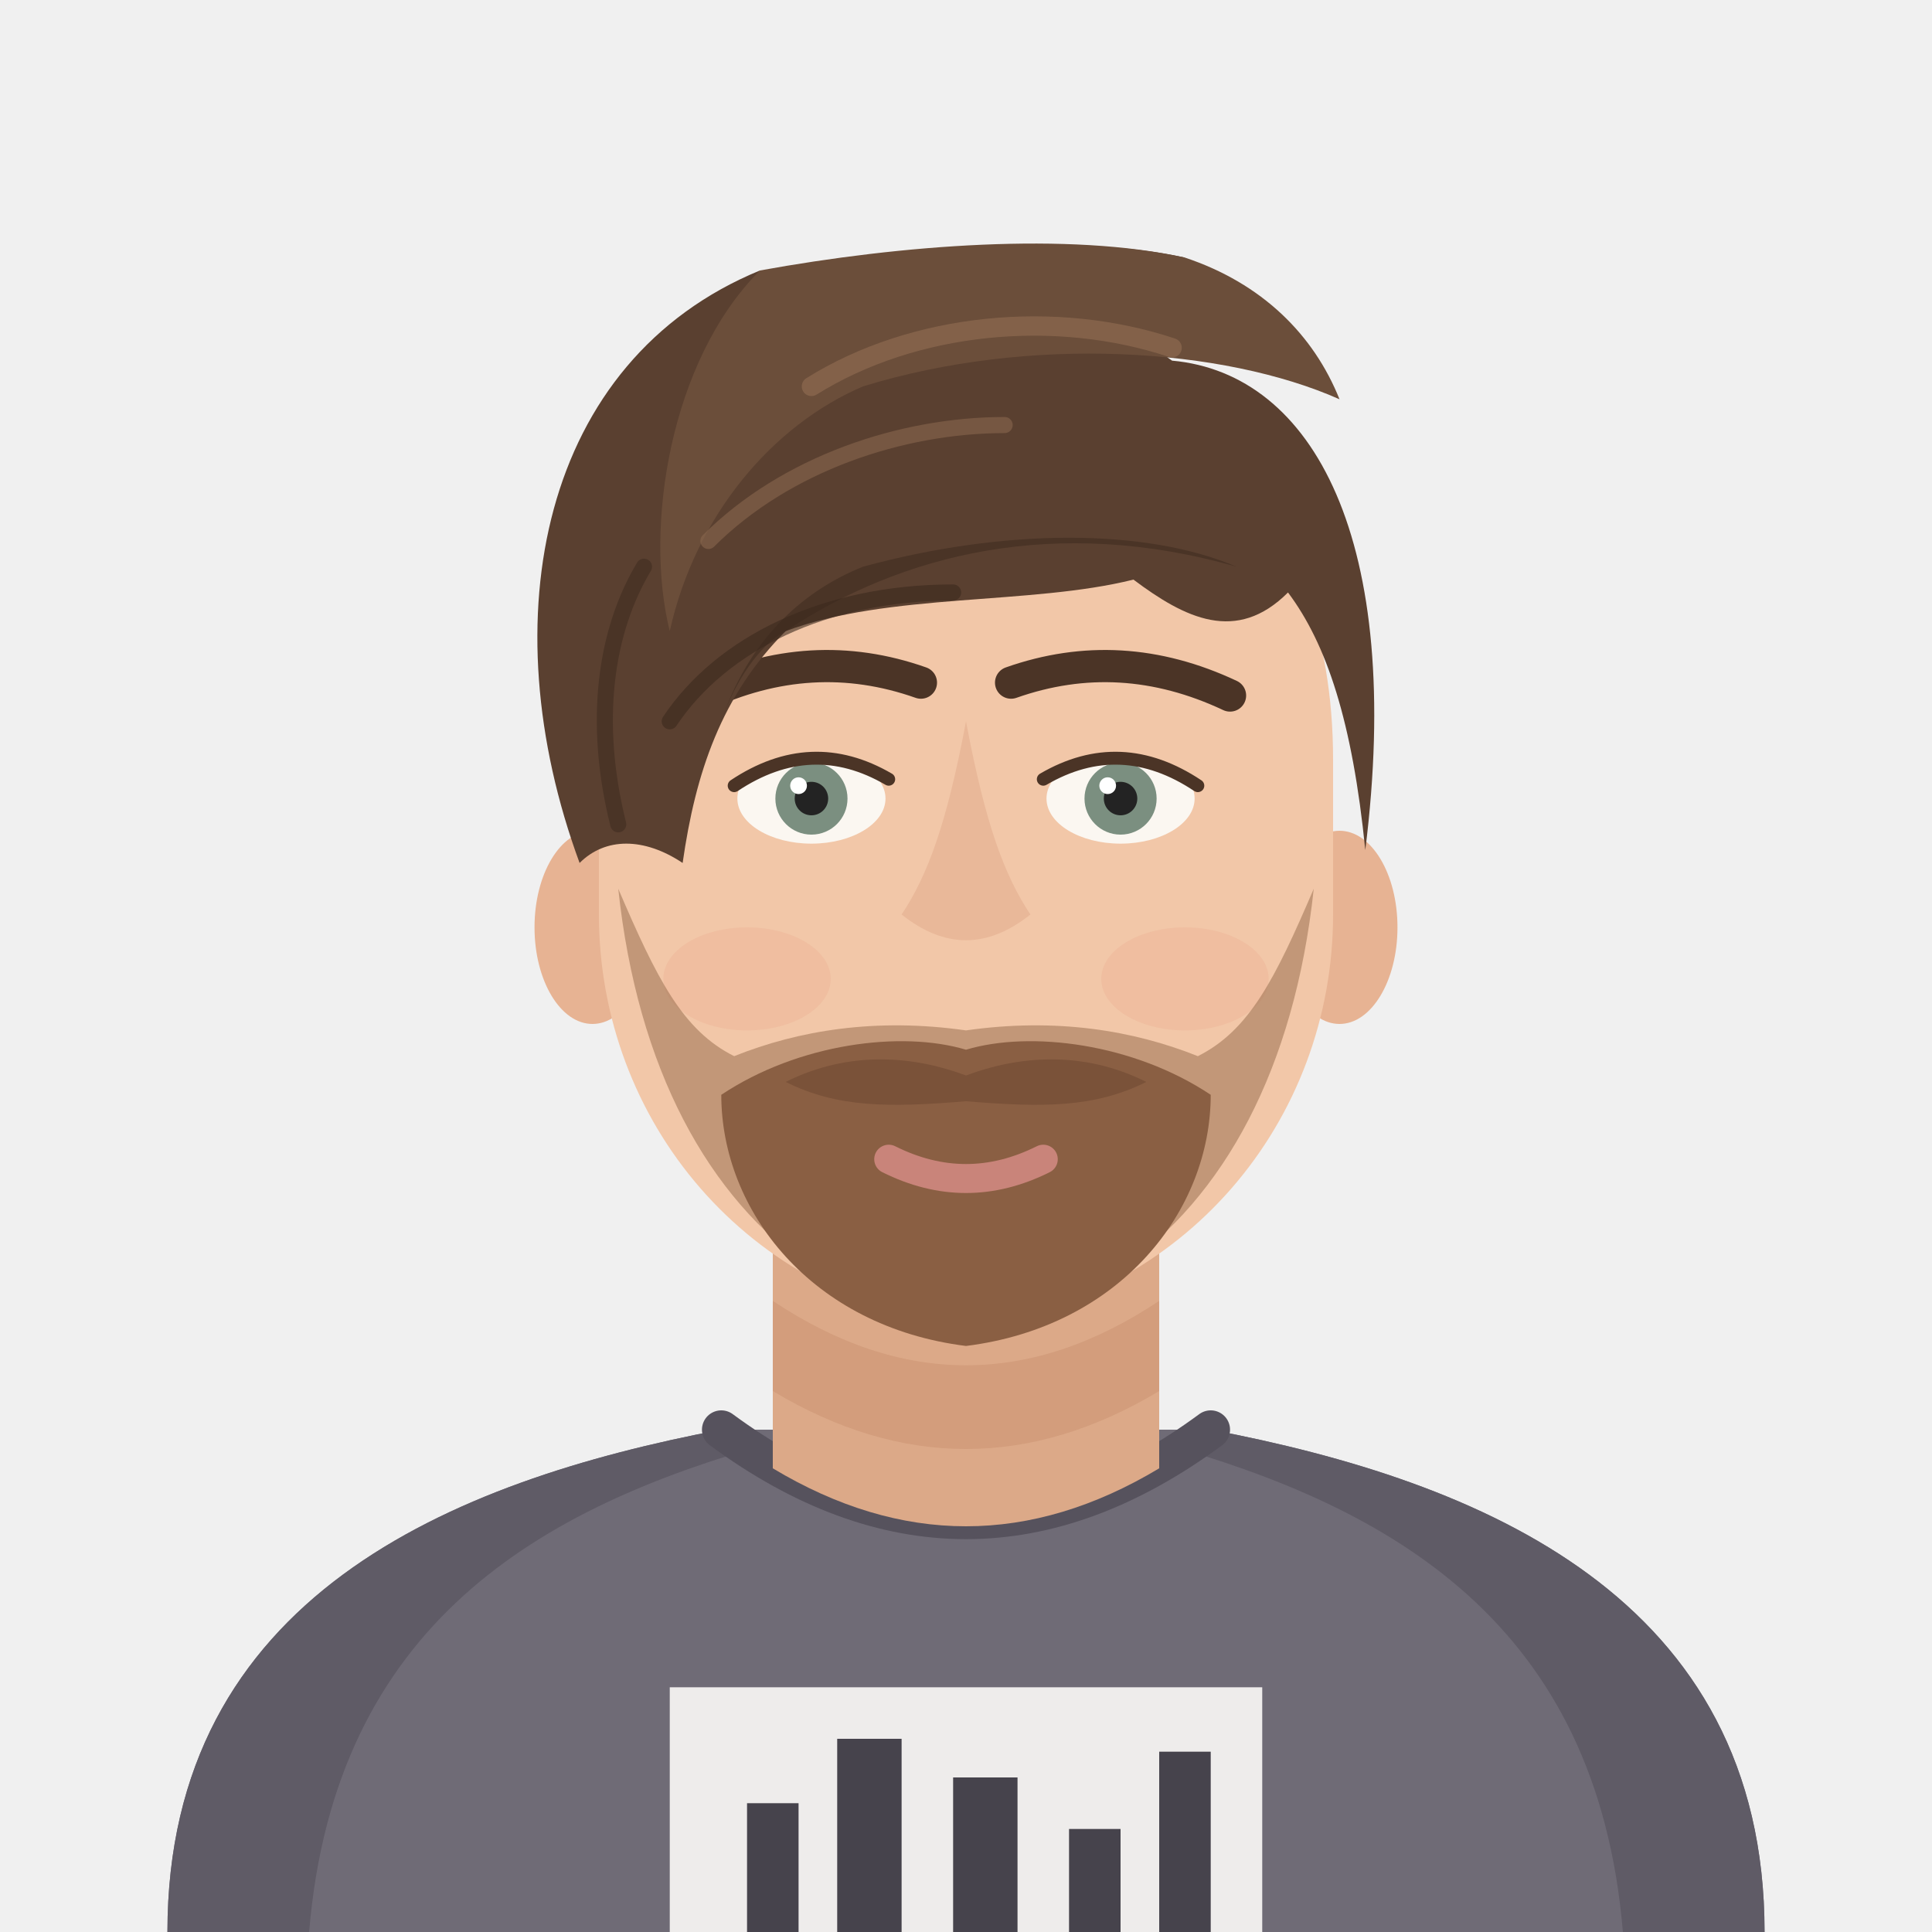
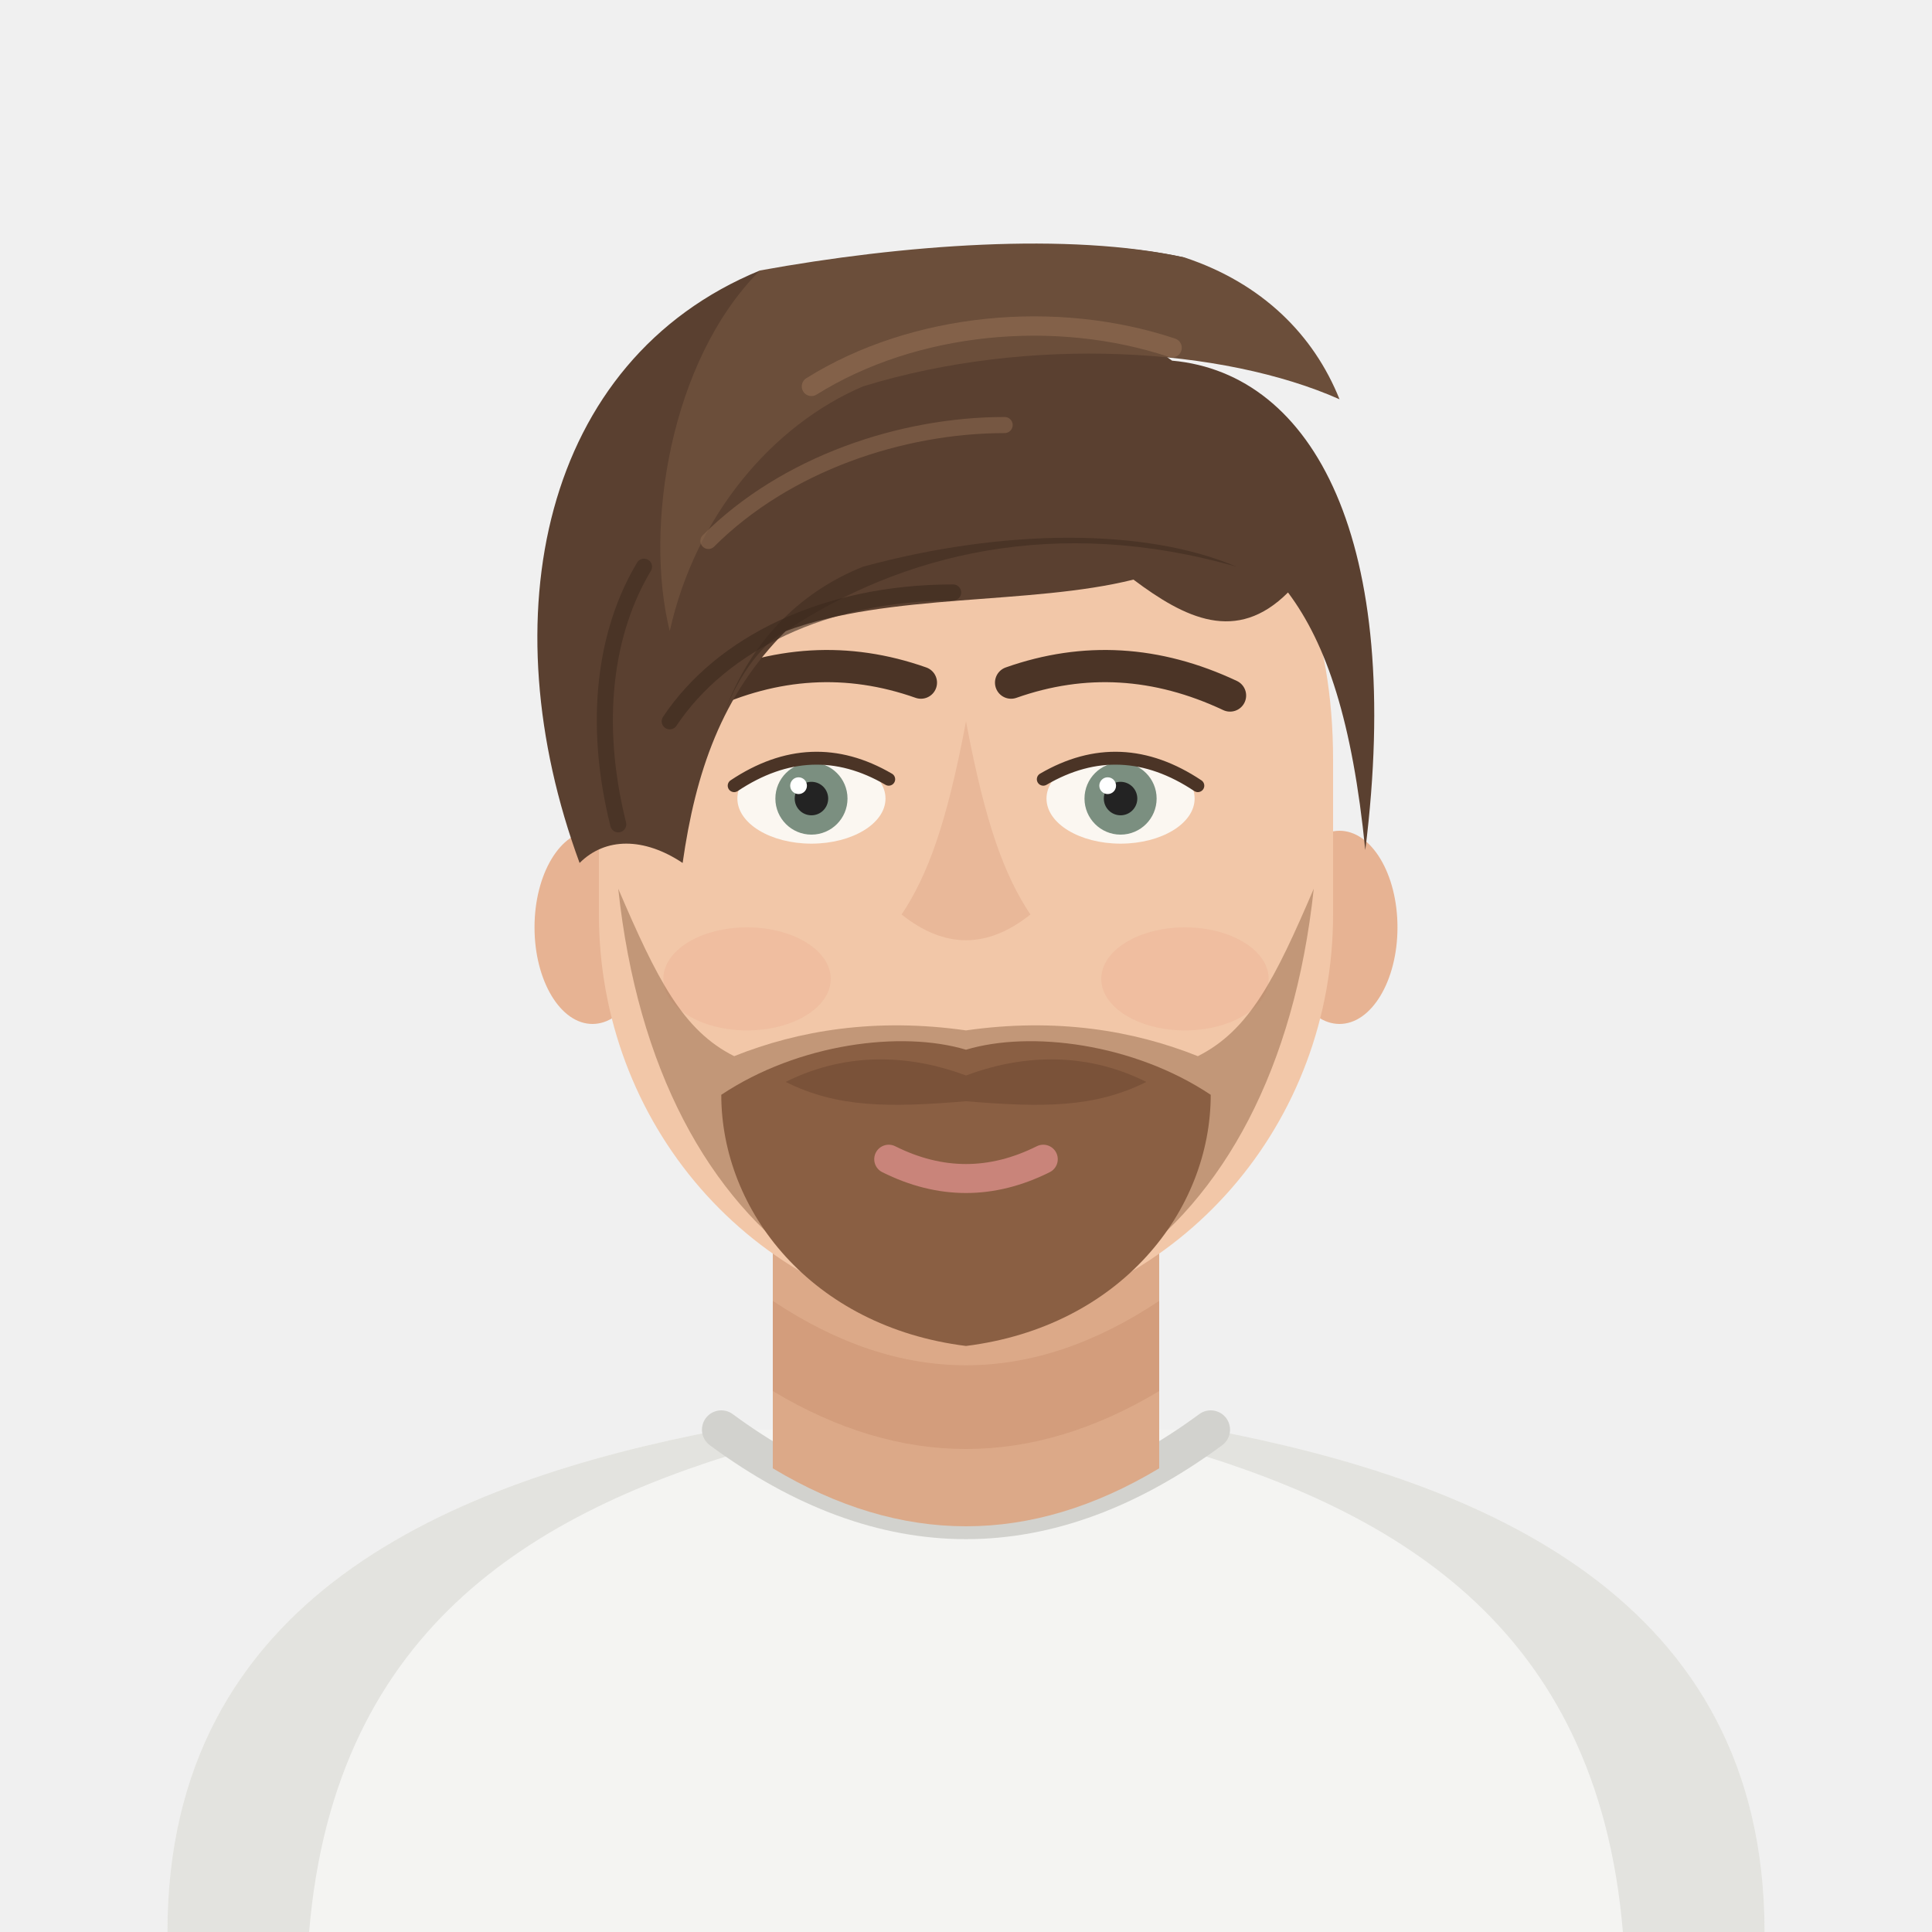
<svg xmlns="http://www.w3.org/2000/svg" viewBox="0 0 300 300" role="img" aria-labelledby="t">
-   <path d="M26 300C26 248 70 230 112 222L188 222C230 230 274 248 274 300Z" fill="#6f6b76" />
-   <path d="M26 300C26 248 70 230 112 222L120 224C84 234 52 252 48 300Z" fill="#5f5b66" />
-   <path d="M274 300C274 248 230 230 188 222L180 224C216 234 248 252 252 300Z" fill="#5f5b66" />
-   <path d="M112 222Q150 250 188 222" fill="none" stroke="#56525d" stroke-width="6" stroke-linecap="round" />
-   <rect x="104" y="262" width="92" height="38" fill="#eeeceb" />
-   <path d="M116 300V280H124V300ZM130 300V270H140V300ZM148 300V276H158V300ZM166 300V284H174V300ZM180 300V272H188V300Z" fill="#46434c" />
+   <path d="M26 300C26 248 70 230 112 222L188 222C230 230 274 248 274 300Z" fill="#f4f4f2" />
+   <path d="M26 300C26 248 70 230 112 222L120 224C84 234 52 252 48 300Z" fill="#e3e3df" />
+   <path d="M274 300C274 248 230 230 188 222L180 224C216 234 248 252 252 300Z" fill="#e3e3df" />
+   <path d="M112 222Q150 250 188 222" fill="none" stroke="#d2d2ce" stroke-width="6" stroke-linecap="round" />
  <path d="M120 180V228Q150 246 180 228V180Z" fill="#dca988" />
  <path d="M120 202Q150 222 180 202V216Q150 234 120 216Z" fill="#c9916f" opacity=".5" />
  <ellipse cx="92" cy="144" rx="9" ry="15" fill="#e7b393" />
  <ellipse cx="208" cy="144" rx="9" ry="15" fill="#e7b393" />
  <path d="M93 118C93 78 118 58 150 58C182 58 207 78 207 118V142C207 174 184 202 150 206C116 202 93 174 93 142Z" fill="#f2c7a8" />
  <ellipse cx="116" cy="152" rx="13" ry="8" fill="#eaa98d" opacity=".3" />
  <ellipse cx="184" cy="152" rx="13" ry="8" fill="#eaa98d" opacity=".3" />
  <path d="M150 112C147 128 144 136 140 142Q150 150 160 142C156 136 153 128 150 112Z" fill="#e0a98a" opacity=".5" />
  <path d="M96 138C99 166 110 186 126 197C136 204 144 208 150 208C156 208 164 204 174 197C190 186 201 166 204 138C198 152 194 160 186 164C176 160 164 158 150 160C136 158 124 160 114 164C106 160 102 152 96 138Z" fill="#9a7050" opacity=".55" />
  <path d="M112 170C124 162 140 160 150 163C160 160 176 162 188 170C188 188 174 206 150 209C126 206 112 188 112 170Z" fill="#8a5f43" />
  <path d="M122 168C132 163 142 164 150 167C158 164 168 163 178 168C170 172 162 172 150 171C138 172 130 172 122 168Z" fill="#7a5239" />
  <path d="M138 180Q150 186 162 180" fill="none" stroke="#c9847a" stroke-width="4.5" stroke-linecap="round" />
  <ellipse cx="126" cy="124" rx="11.5" ry="7" fill="#fbf7f1" />
  <ellipse cx="174" cy="124" rx="11.5" ry="7" fill="#fbf7f1" />
  <circle cx="126" cy="124" r="5.6" fill="#7b8f80" />
  <circle cx="174" cy="124" r="5.6" fill="#7b8f80" />
  <circle cx="126" cy="124" r="2.6" fill="#232323" />
  <circle cx="174" cy="124" r="2.6" fill="#232323" />
  <circle cx="124" cy="122" r="1.3" fill="#fff" />
  <circle cx="172" cy="122" r="1.3" fill="#fff" />
  <path d="M114 122Q126 114 138 121" fill="none" stroke="#4b3426" stroke-width="2" stroke-linecap="round" />
  <path d="M162 121Q174 114 186 122" fill="none" stroke="#4b3426" stroke-width="2" stroke-linecap="round" />
  <path d="M109 108Q126 100 143 106" fill="none" stroke="#4b3426" stroke-width="5" stroke-linecap="round" />
  <path d="M157 106Q174 100 191 108" fill="none" stroke="#4b3426" stroke-width="5" stroke-linecap="round" />
  <path d="M90 134C76 96 84 56 118 42C112 52 112 60 116 66C128 44 156 34 184 40C176 46 176 52 182 56C204 58 218 84 212 132C210 112 206 100 200 92C192 100 184 96 176 90C160 94 138 92 122 98C112 108 108 120 106 134C100 130 94 130 90 134Z" fill="#5a4030" />
  <path d="M118 42C140 38 166 36 184 40C196 44 204 52 208 62C190 54 160 52 134 60C120 66 108 80 104 98C100 82 104 56 118 42Z" fill="#6b4e3a" />
  <path d="M122 98C140 86 164 80 192 88C178 82 156 82 134 88C124 92 116 100 112 112C114 106 118 100 122 98Z" fill="#4a3426" />
  <path d="M126 60C142 50 164 48 182 54" fill="none" stroke="#8d6a50" stroke-width="3" stroke-linecap="round" opacity=".7" />
  <path d="M110 84C122 72 140 66 156 66" fill="none" stroke="#8d6a50" stroke-width="2.5" stroke-linecap="round" opacity=".55" />
  <path d="M104 112C112 100 128 92 148 92" fill="none" stroke="#3a281c" stroke-width="2.5" stroke-linecap="round" opacity=".6" />
  <path d="M96 128C92 112 94 98 100 88" fill="none" stroke="#3a281c" stroke-width="2.5" stroke-linecap="round" opacity=".5" />
</svg>
